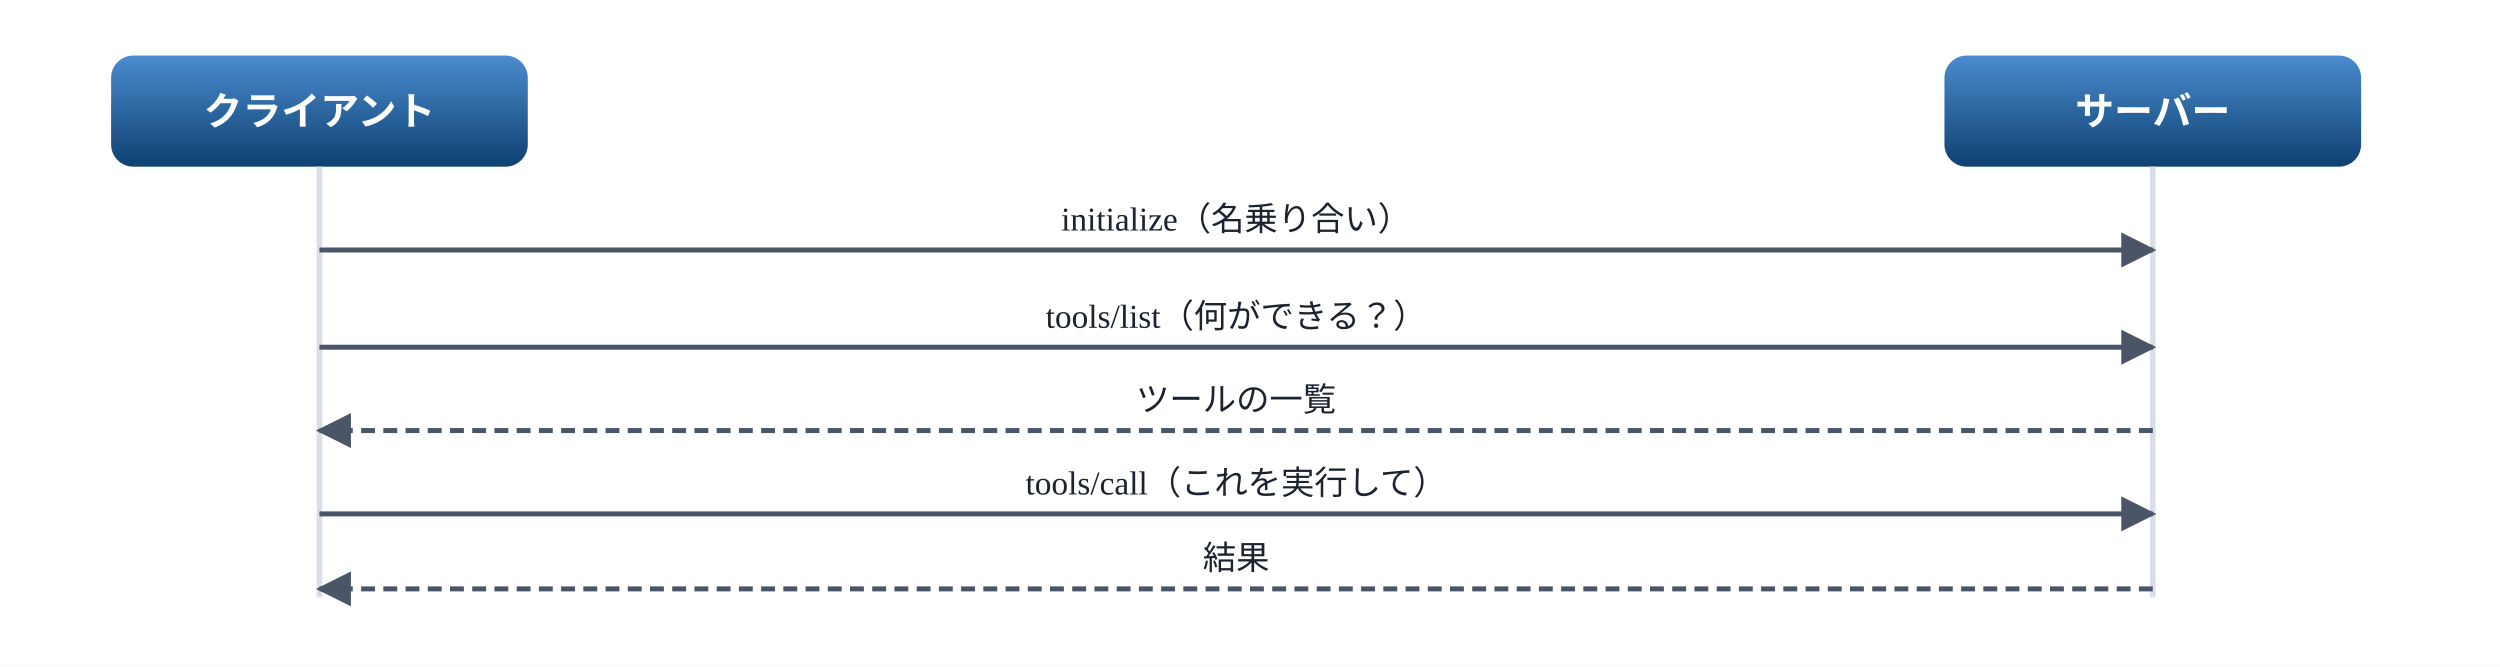
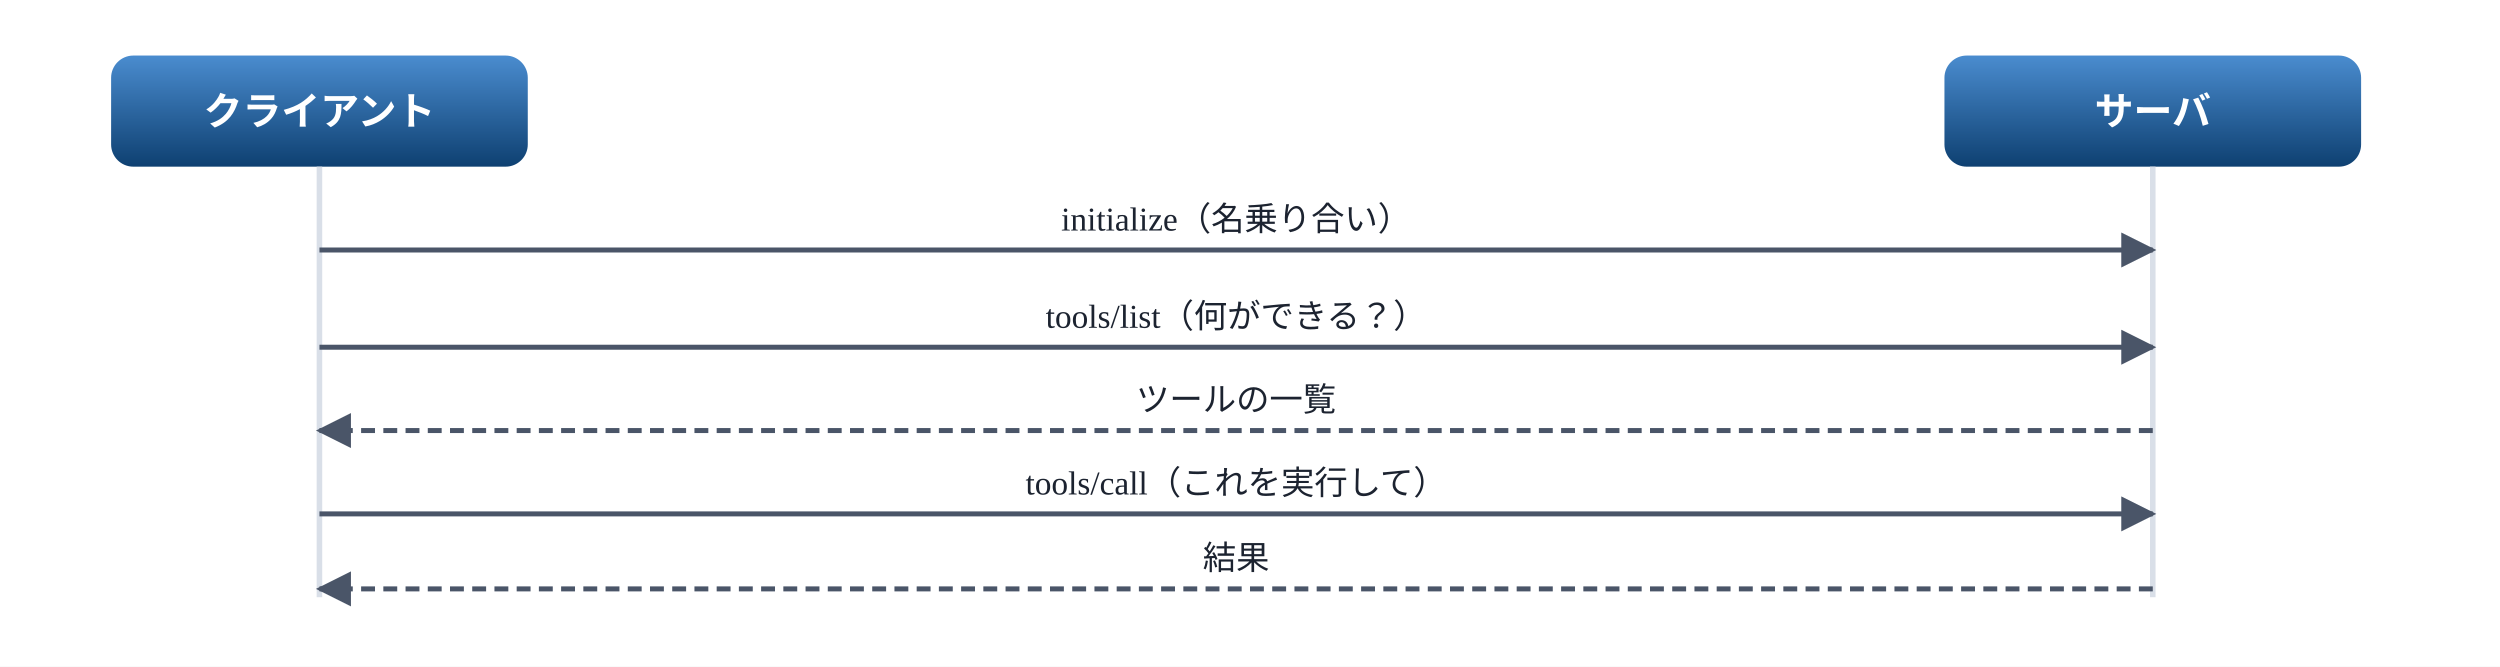
<svg xmlns="http://www.w3.org/2000/svg" viewBox="0 0 900 240" width="900" height="240" role="img" aria-label="JSON-RPC のやりとりの順序">
  <defs>
    <linearGradient id="i1" x1="0" y1="1" x2="0" y2="0">
      <stop offset="0" stop-color="hsl(210,78%,25%)" />
      <stop offset="1" stop-color="hsl(210,58%,55%)" />
    </linearGradient>
    <marker id="i2" viewBox="0 0 10 10" refX="9" refY="5" markerWidth="7" markerHeight="7" orient="auto-start-reverse">
      <path d="M 0 0 L 10 5 L 0 10 z" fill="#4a5568" />
    </marker>
  </defs>
  <rect width="100%" height="100%" fill="#ffffff" />
  <rect x="40" y="20" width="150" height="40" rx="8" fill="url(#i1)" />
  <text x="115" y="45" text-anchor="middle" font-size="14" font-weight="700" fill="#fff">クライアント</text>
  <line x1="115" y1="60" x2="115" y2="215" stroke="#d9dfe8" stroke-width="2" />
  <rect x="700" y="20" width="150" height="40" rx="8" fill="url(#i1)" />
-   <text x="775" y="45" text-anchor="middle" font-size="14" font-weight="700" fill="#fff">サーバー</text>
+   <text x="775" y="45" text-anchor="middle" font-size="14" font-weight="700" fill="#fff">サーバ</text>
  <line x1="775" y1="60" x2="775" y2="215" stroke="#d9dfe8" stroke-width="2" />
  <line x1="115" y1="90" x2="775" y2="90" stroke="#4a5568" stroke-width="1.8" marker-end="url(#i2)" />
  <text x="445" y="83" text-anchor="middle" font-size="12" fill="#1c2330">initialize（名乗り合い）</text>
  <line x1="115" y1="125" x2="775" y2="125" stroke="#4a5568" stroke-width="1.8" marker-end="url(#i2)" />
  <text x="445" y="118" text-anchor="middle" font-size="12" fill="#1c2330">tools/list（何ができる？）</text>
  <line x1="775" y1="155" x2="115" y2="155" stroke="#4a5568" stroke-width="1.8" marker-end="url(#i2)" stroke-dasharray="5 3" />
  <text x="445" y="148" text-anchor="middle" font-size="12" fill="#1c2330">ツールの一覧</text>
  <line x1="115" y1="185" x2="775" y2="185" stroke="#4a5568" stroke-width="1.8" marker-end="url(#i2)" />
  <text x="445" y="178" text-anchor="middle" font-size="12" fill="#1c2330">tools/call（これを実行して）</text>
  <line x1="775" y1="212" x2="115" y2="212" stroke="#4a5568" stroke-width="1.8" marker-end="url(#i2)" stroke-dasharray="5 3" />
  <text x="445" y="205" text-anchor="middle" font-size="12" fill="#1c2330">結果</text>
</svg>
